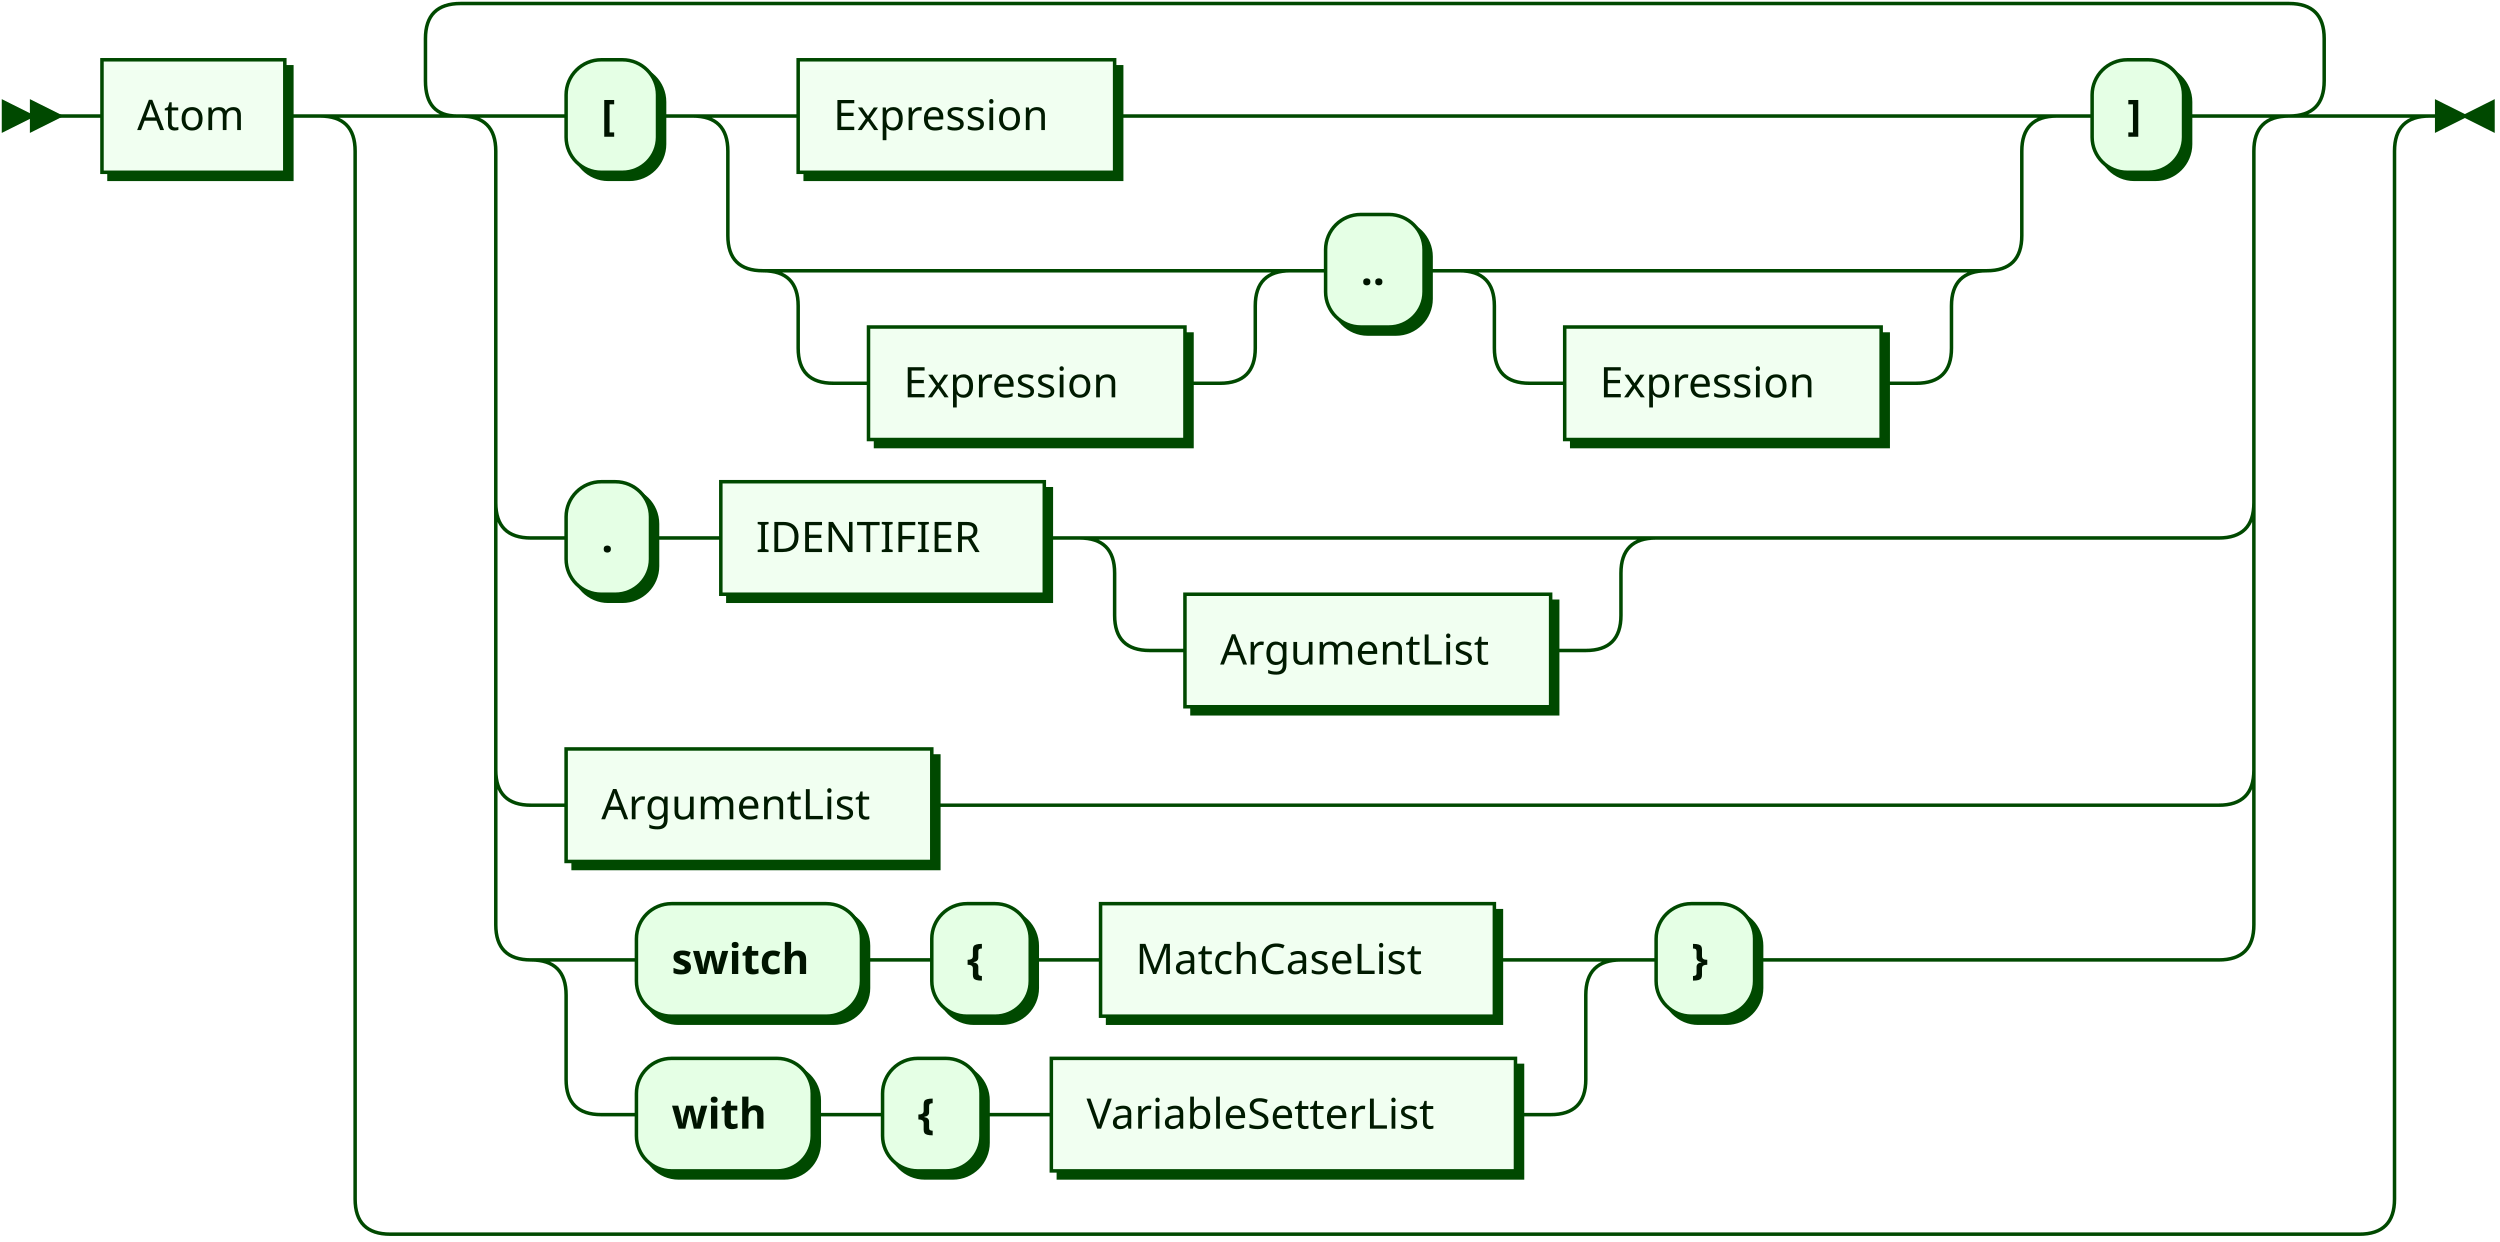
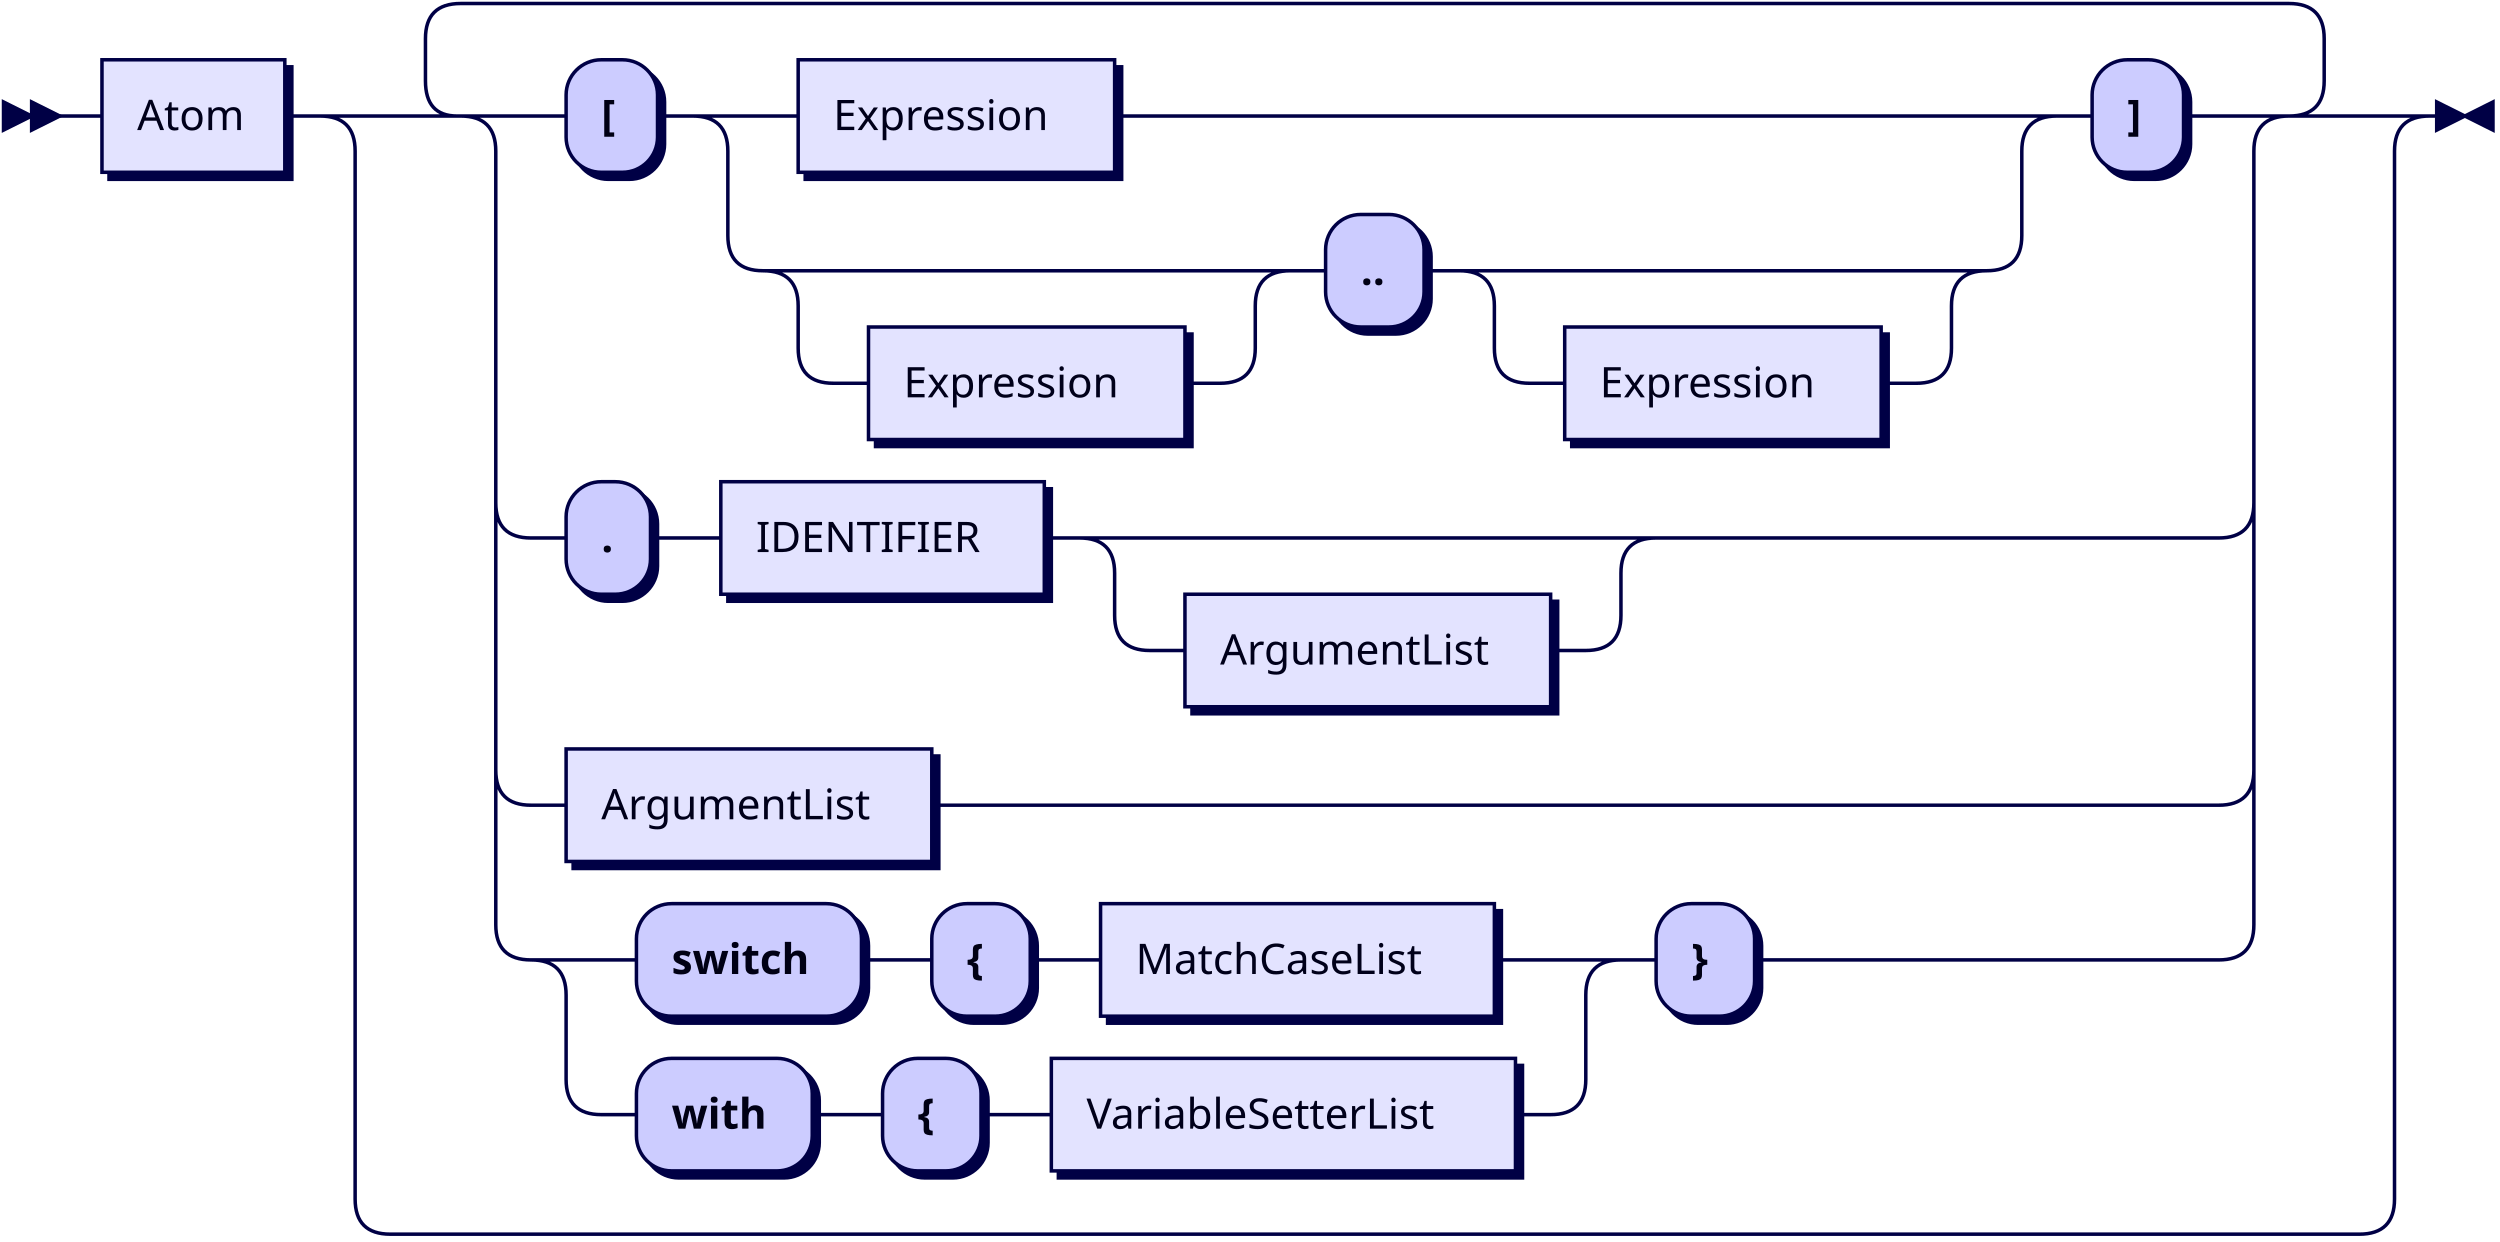
<svg xmlns="http://www.w3.org/2000/svg" xmlns:xlink="http://www.w3.org/1999/xlink" width="711" height="353">
  <defs>
    <style type="text/css">
    @namespace "http://www.w3.org/2000/svg";
-     .line                 {fill: none; stroke: #004900; stroke-width: 1;}
-     .bold-line            {stroke: #001400; shape-rendering: crispEdges; stroke-width: 2;}
-     .thin-line            {stroke: #001F00; shape-rendering: crispEdges}
-     .filled               {fill: #004900; stroke: none;}
+     .line                 {fill: none; stroke: #000045; stroke-width: 1;}
+     .bold-line            {stroke: #000014; shape-rendering: crispEdges; stroke-width: 2;}
+     .thin-line            {stroke: #00001F; shape-rendering: crispEdges}
+     .filled               {fill: #000045; stroke: none;}
    text.terminal         {font-family: Verdana, Sans-serif;
                            font-size: 12px;
-                             fill: #001400;
+                             fill: #000014;
                            font-weight: bold;
                          }
    text.nonterminal      {font-family: Verdana, Sans-serif;
                            font-size: 12px;
-                             fill: #001A00;
+                             fill: #00001A;
                            font-weight: normal;
                          }
    text.regexp           {font-family: Verdana, Sans-serif;
                            font-size: 12px;
-                             fill: #001F00;
+                             fill: #00001F;
                            font-weight: normal;
                          }
-     rect, circle, polygon {fill: #004900; stroke: #004900;}
-     rect.terminal         {fill: #E5FFE5; stroke: #004900; stroke-width: 1;}
-     rect.nonterminal      {fill: #F1FFF1; stroke: #004900; stroke-width: 1;}
+     rect, circle, polygon {fill: #000045; stroke: #000045;}
+     rect.terminal         {fill: #CCCCFF; stroke: #000045; stroke-width: 1;}
+     rect.nonterminal      {fill: #E3E3FF; stroke: #000045; stroke-width: 1;}
    rect.text             {fill: none; stroke: none;}
-     polygon.regexp        {fill: #F7FFF7; stroke: #004900; stroke-width: 1;}
+     polygon.regexp        {fill: #EFEFFF; stroke: #000045; stroke-width: 1;}
  </style>
  </defs>
  <polygon points="9 33 1 29 1 37" />
  <polygon points="17 33 9 29 9 37" />
  <a xlink:href="#Atom" xlink:title="Atom">
    <rect x="31" y="19" width="52" height="32" />
    <rect x="29" y="17" width="52" height="32" class="nonterminal" />
    <text class="nonterminal" x="39" y="37">Atom</text>
  </a>
  <rect x="163" y="19" width="26" height="32" rx="10" />
  <rect x="161" y="17" width="26" height="32" class="terminal" rx="10" />
  <text class="terminal" x="171" y="37">[</text>
  <a xlink:href="#Expression" xlink:title="Expression">
    <rect x="229" y="19" width="90" height="32" />
    <rect x="227" y="17" width="90" height="32" class="nonterminal" />
    <text class="nonterminal" x="237" y="37">Expression</text>
  </a>
  <a xlink:href="#Expression" xlink:title="Expression">
    <rect x="249" y="95" width="90" height="32" />
    <rect x="247" y="93" width="90" height="32" class="nonterminal" />
    <text class="nonterminal" x="257" y="113">Expression</text>
  </a>
  <rect x="379" y="63" width="28" height="32" rx="10" />
  <rect x="377" y="61" width="28" height="32" class="terminal" rx="10" />
  <text class="terminal" x="387" y="81">..</text>
  <a xlink:href="#Expression" xlink:title="Expression">
    <rect x="447" y="95" width="90" height="32" />
    <rect x="445" y="93" width="90" height="32" class="nonterminal" />
    <text class="nonterminal" x="455" y="113">Expression</text>
  </a>
  <rect x="597" y="19" width="26" height="32" rx="10" />
  <rect x="595" y="17" width="26" height="32" class="terminal" rx="10" />
  <text class="terminal" x="605" y="37">]</text>
  <rect x="163" y="139" width="24" height="32" rx="10" />
  <rect x="161" y="137" width="24" height="32" class="terminal" rx="10" />
  <text class="terminal" x="171" y="157">.</text>
  <a xlink:href="#IDENTIFIER" xlink:title="IDENTIFIER">
    <rect x="207" y="139" width="92" height="32" />
    <rect x="205" y="137" width="92" height="32" class="nonterminal" />
    <text class="nonterminal" x="215" y="157">IDENTIFIER</text>
  </a>
  <a xlink:href="#ArgumentList" xlink:title="ArgumentList">
    <rect x="339" y="171" width="104" height="32" />
    <rect x="337" y="169" width="104" height="32" class="nonterminal" />
    <text class="nonterminal" x="347" y="189">ArgumentList</text>
  </a>
  <a xlink:href="#ArgumentList" xlink:title="ArgumentList">
    <rect x="163" y="215" width="104" height="32" />
    <rect x="161" y="213" width="104" height="32" class="nonterminal" />
    <text class="nonterminal" x="171" y="233">ArgumentList</text>
  </a>
  <rect x="183" y="259" width="64" height="32" rx="10" />
  <rect x="181" y="257" width="64" height="32" class="terminal" rx="10" />
  <text class="terminal" x="191" y="277">switch</text>
  <rect x="267" y="259" width="28" height="32" rx="10" />
  <rect x="265" y="257" width="28" height="32" class="terminal" rx="10" />
  <text class="terminal" x="275" y="277">{</text>
  <a xlink:href="#MatchCaseList" xlink:title="MatchCaseList">
    <rect x="315" y="259" width="112" height="32" />
    <rect x="313" y="257" width="112" height="32" class="nonterminal" />
    <text class="nonterminal" x="323" y="277">MatchCaseList</text>
  </a>
  <rect x="183" y="303" width="50" height="32" rx="10" />
  <rect x="181" y="301" width="50" height="32" class="terminal" rx="10" />
  <text class="terminal" x="191" y="321">with</text>
  <rect x="253" y="303" width="28" height="32" rx="10" />
  <rect x="251" y="301" width="28" height="32" class="terminal" rx="10" />
  <text class="terminal" x="261" y="321">{</text>
  <a xlink:href="#VariableSetterList" xlink:title="VariableSetterList">
    <rect x="301" y="303" width="132" height="32" />
    <rect x="299" y="301" width="132" height="32" class="nonterminal" />
    <text class="nonterminal" x="309" y="321">VariableSetterList</text>
  </a>
  <rect x="473" y="259" width="28" height="32" rx="10" />
  <rect x="471" y="257" width="28" height="32" class="terminal" rx="10" />
  <text class="terminal" x="481" y="277">}</text>
  <path class="line" d="m17 33 h2 m0 0 h10 m52 0 h10 m60 0 h10 m26 0 h10 m20 0 h10 m90 0 h10 m0 0 h238 m-368 0 h20 m348 0 h20 m-388 0 q10 0 10 10 m368 0 q0 -10 10 -10 m-378 10 v24 m368 0 v-24 m-368 24 q0 10 10 10 m348 0 q10 0 10 -10 m-338 10 h10 m0 0 h100 m-130 0 h20 m110 0 h20 m-150 0 q10 0 10 10 m130 0 q0 -10 10 -10 m-140 10 v12 m130 0 v-12 m-130 12 q0 10 10 10 m110 0 q10 0 10 -10 m-120 10 h10 m90 0 h10 m20 -32 h10 m28 0 h10 m20 0 h10 m0 0 h100 m-130 0 h20 m110 0 h20 m-150 0 q10 0 10 10 m130 0 q0 -10 10 -10 m-140 10 v12 m130 0 v-12 m-130 12 q0 10 10 10 m110 0 q10 0 10 -10 m-120 10 h10 m90 0 h10 m40 -76 h10 m26 0 h10 m-500 0 h20 m480 0 h20 m-520 0 q10 0 10 10 m500 0 q0 -10 10 -10 m-510 10 v100 m500 0 v-100 m-500 100 q0 10 10 10 m480 0 q10 0 10 -10 m-490 10 h10 m24 0 h10 m0 0 h10 m92 0 h10 m20 0 h10 m0 0 h114 m-144 0 h20 m124 0 h20 m-164 0 q10 0 10 10 m144 0 q0 -10 10 -10 m-154 10 v12 m144 0 v-12 m-144 12 q0 10 10 10 m124 0 q10 0 10 -10 m-134 10 h10 m104 0 h10 m20 -32 h160 m-490 -10 v20 m500 0 v-20 m-500 20 v56 m500 0 v-56 m-500 56 q0 10 10 10 m480 0 q10 0 10 -10 m-490 10 h10 m104 0 h10 m0 0 h356 m-490 -10 v20 m500 0 v-20 m-500 20 v24 m500 0 v-24 m-500 24 q0 10 10 10 m480 0 q10 0 10 -10 m-470 10 h10 m64 0 h10 m0 0 h10 m28 0 h10 m0 0 h10 m112 0 h10 m0 0 h6 m-290 0 h20 m270 0 h20 m-310 0 q10 0 10 10 m290 0 q0 -10 10 -10 m-300 10 v24 m290 0 v-24 m-290 24 q0 10 10 10 m270 0 q10 0 10 -10 m-280 10 h10 m50 0 h10 m0 0 h10 m28 0 h10 m0 0 h10 m132 0 h10 m20 -44 h10 m28 0 h10 m0 0 h122 m-520 -240 l20 0 m-1 0 q-9 0 -9 -10 l0 -12 q0 -10 10 -10 m520 32 l20 0 m-20 0 q10 0 10 -10 l0 -12 q0 -10 -10 -10 m-520 0 h10 m0 0 h510 m-560 32 h20 m560 0 h20 m-600 0 q10 0 10 10 m580 0 q0 -10 10 -10 m-590 10 v298 m580 0 v-298 m-580 298 q0 10 10 10 m560 0 q10 0 10 -10 m-570 10 h10 m0 0 h550 m23 -318 h-3" />
  <polygon points="701 33 709 29 709 37" />
  <polygon points="701 33 693 29 693 37" />
</svg>
